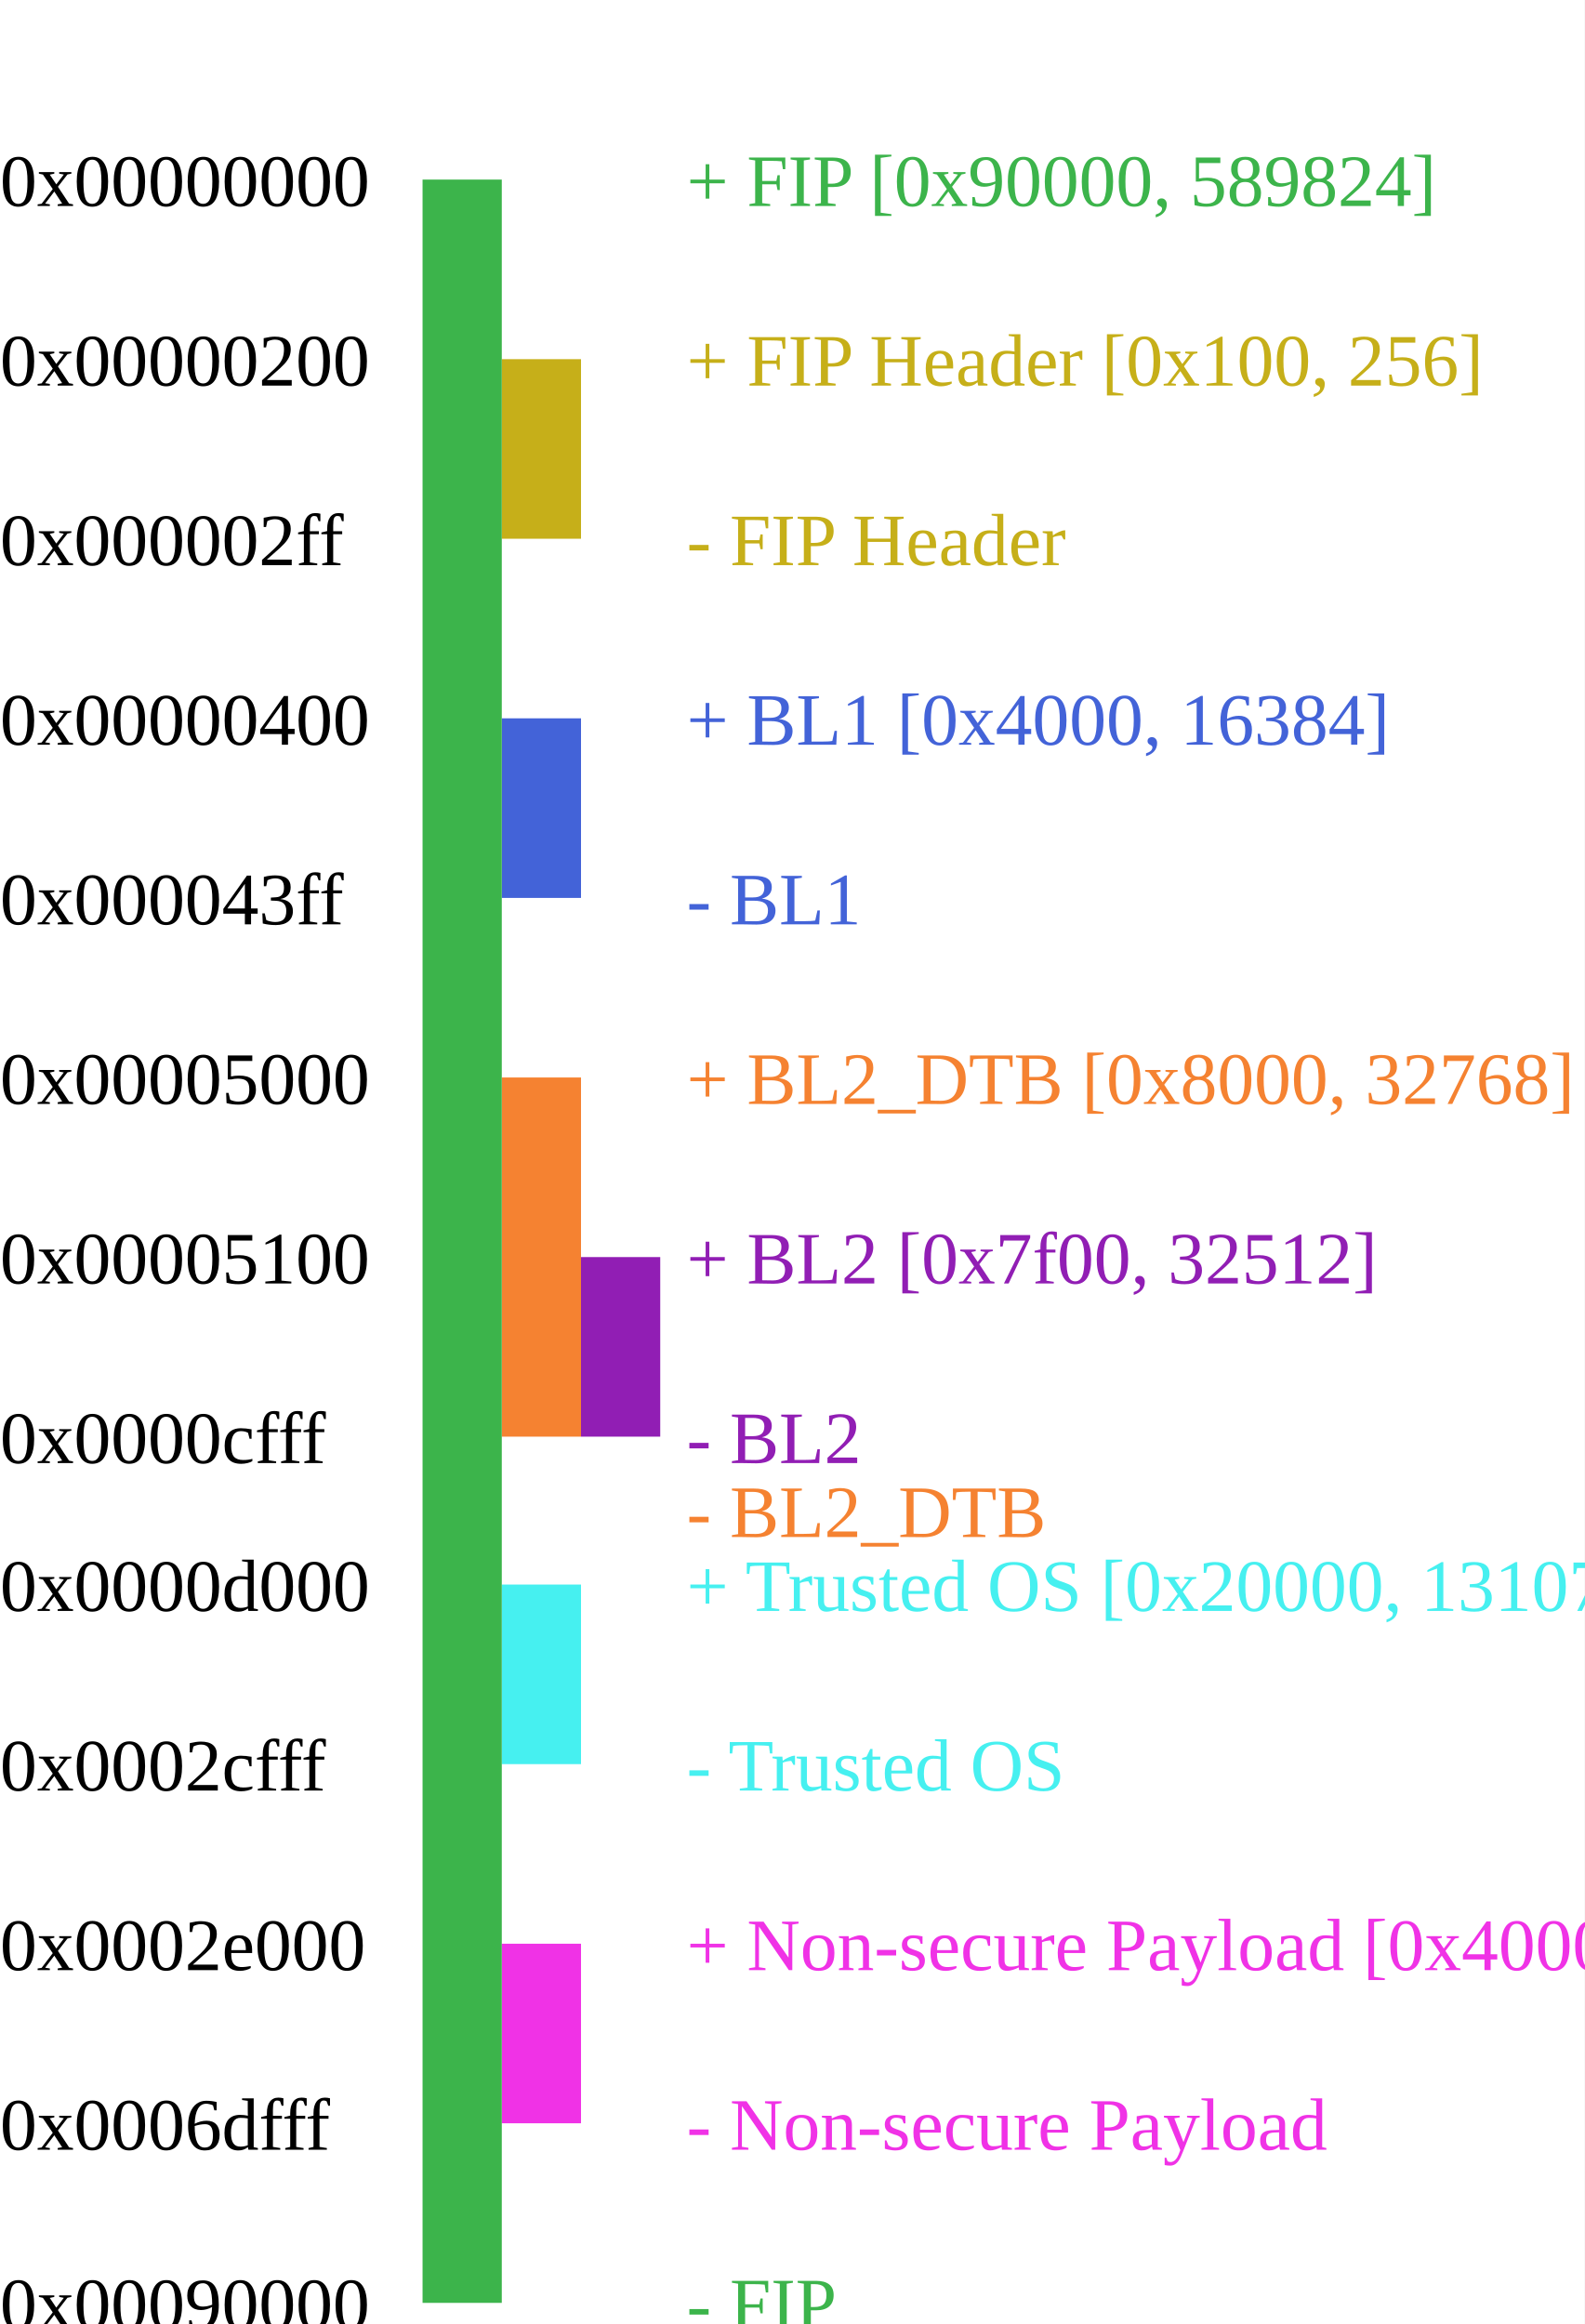
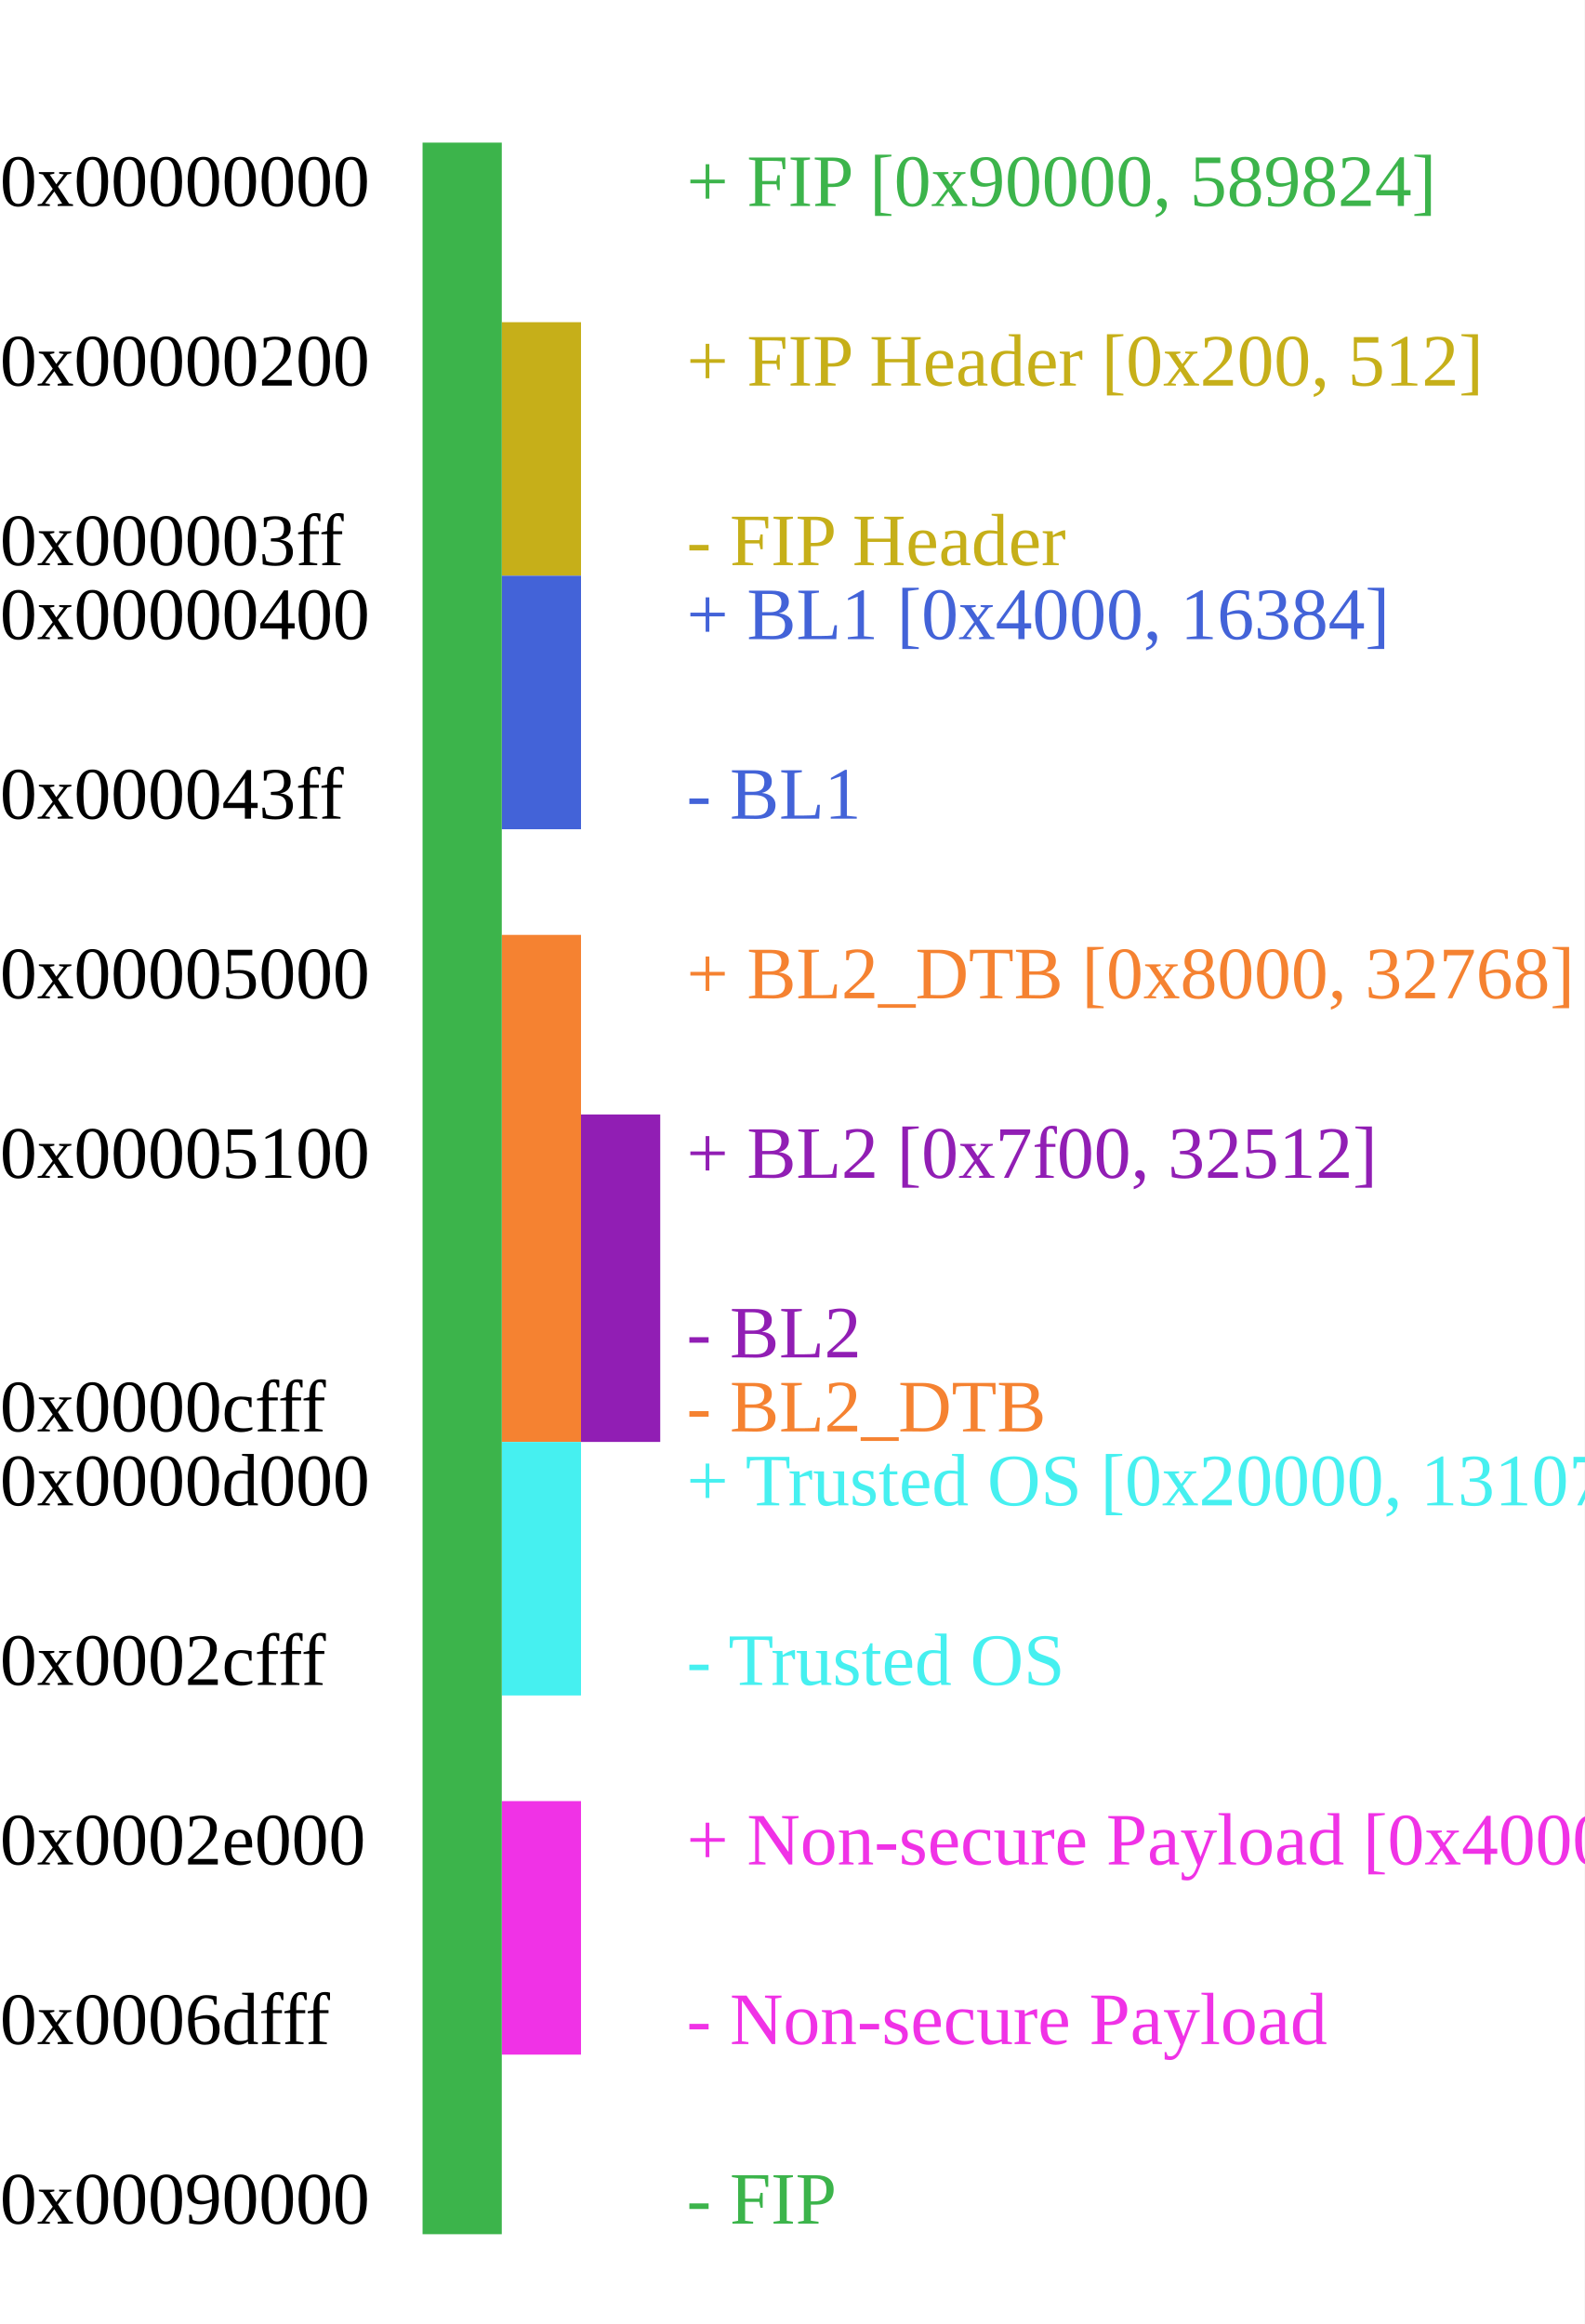
<svg xmlns="http://www.w3.org/2000/svg" viewBox="0 0 300 440.0">
  <rect x="0" y="0" width="300" height="440.0" fill="#ffffff" />
-   <rect x="95" y="68" width="15" height="34" fill="#c6af19" />
-   <rect x="95" y="136" width="15" height="34" fill="#4363d8" />
-   <rect x="110" y="238" width="15" height="34" fill="#911eb4" />
-   <rect x="95" y="204" width="15" height="68" fill="#f58231" />
-   <rect x="95" y="300" width="15" height="34" fill="#46f0f0" />
-   <rect x="95" y="368" width="15" height="34" fill="#f032e6" />
-   <rect x="80" y="34" width="15" height="402" fill="#3cb44b" />
+   <rect x="95" y="61.0" width="15" height="48" fill="#c6af19" />
+   <rect x="95" y="109.0" width="15" height="48" fill="#4363d8" />
+   <rect x="110" y="211.0" width="15" height="62" fill="#911eb4" />
+   <rect x="95" y="177.0" width="15" height="96" fill="#f58231" />
+   <rect x="95" y="273.0" width="15" height="48" fill="#46f0f0" />
+   <rect x="95" y="341.0" width="15" height="48" fill="#f032e6" />
+   <rect x="80" y="27.0" width="15" height="396" fill="#3cb44b" />
  <text font-size="14" fill="#3cb44b" x="130" y="39.0">+ FIP [0x90000, 589824]</text>
-   <text font-size="14" fill="#c6af19" x="130" y="73.0">+ FIP Header [0x100, 256]</text>
+   <text font-size="14" fill="#c6af19" x="130" y="73.0">+ FIP Header [0x200, 512]</text>
  <text font-size="14" fill="#c6af19" x="130" y="107.0">- FIP Header</text>
-   <text font-size="14" fill="#4363d8" x="130" y="141.0">+ BL1 [0x4000, 16384]</text>
-   <text font-size="14" fill="#4363d8" x="130" y="175.0">- BL1</text>
-   <text font-size="14" fill="#f58231" x="130" y="209.0">+ BL2_DTB [0x8000, 32768]</text>
-   <text font-size="14" fill="#911eb4" x="130" y="243.0">+ BL2 [0x7f00, 32512]</text>
-   <text font-size="14" fill="#911eb4" x="130" y="277.0">- BL2</text>
-   <text font-size="14" fill="#f58231" x="130" y="291.0">- BL2_DTB</text>
-   <text font-size="14" fill="#46f0f0" x="130" y="305.0">+ Trusted OS [0x20000, 131072]</text>
-   <text font-size="14" fill="#46f0f0" x="130" y="339.0">- Trusted OS</text>
-   <text font-size="14" fill="#f032e6" x="130" y="373.0">+ Non-secure Payload [0x40000, 262144]</text>
-   <text font-size="14" fill="#f032e6" x="130" y="407.0">- Non-secure Payload</text>
-   <text font-size="14" fill="#3cb44b" x="130" y="441.0">- FIP</text>
+   <text font-size="14" fill="#4363d8" x="130" y="121.0">+ BL1 [0x4000, 16384]</text>
+   <text font-size="14" fill="#4363d8" x="130" y="155.0">- BL1</text>
+   <text font-size="14" fill="#f58231" x="130" y="189.0">+ BL2_DTB [0x8000, 32768]</text>
+   <text font-size="14" fill="#911eb4" x="130" y="223.0">+ BL2 [0x7f00, 32512]</text>
+   <text font-size="14" fill="#911eb4" x="130" y="257.0">- BL2</text>
+   <text font-size="14" fill="#f58231" x="130" y="271.0">- BL2_DTB</text>
+   <text font-size="14" fill="#46f0f0" x="130" y="285.0">+ Trusted OS [0x20000, 131072]</text>
+   <text font-size="14" fill="#46f0f0" x="130" y="319.0">- Trusted OS</text>
+   <text font-size="14" fill="#f032e6" x="130" y="353.0">+ Non-secure Payload [0x40000, 262144]</text>
+   <text font-size="14" fill="#f032e6" x="130" y="387.0">- Non-secure Payload</text>
+   <text font-size="14" fill="#3cb44b" x="130" y="421.0">- FIP</text>
  <text font-size="14" fill="#000000" x="0" y="39.0">0x00000000</text>
  <text font-size="14" fill="#000000" x="0" y="73.0">0x00000200</text>
-   <text font-size="14" fill="#000000" x="0" y="107.0">0x000002ff</text>
-   <text font-size="14" fill="#000000" x="0" y="141.0">0x00000400</text>
-   <text font-size="14" fill="#000000" x="0" y="175.0">0x000043ff</text>
-   <text font-size="14" fill="#000000" x="0" y="209.0">0x00005000</text>
-   <text font-size="14" fill="#000000" x="0" y="243.0">0x00005100</text>
-   <text font-size="14" fill="#000000" x="0" y="277.0">0x0000cfff</text>
-   <text font-size="14" fill="#000000" x="0" y="305.0">0x0000d000</text>
-   <text font-size="14" fill="#000000" x="0" y="339.0">0x0002cfff</text>
-   <text font-size="14" fill="#000000" x="0" y="373.0">0x0002e000</text>
-   <text font-size="14" fill="#000000" x="0" y="407.0">0x0006dfff</text>
-   <text font-size="14" fill="#000000" x="0" y="441.0">0x00090000</text>
+   <text font-size="14" fill="#000000" x="0" y="107.0">0x000003ff</text>
+   <text font-size="14" fill="#000000" x="0" y="121.0">0x00000400</text>
+   <text font-size="14" fill="#000000" x="0" y="155.0">0x000043ff</text>
+   <text font-size="14" fill="#000000" x="0" y="189.0">0x00005000</text>
+   <text font-size="14" fill="#000000" x="0" y="223.0">0x00005100</text>
+   <text font-size="14" fill="#000000" x="0" y="271.0">0x0000cfff</text>
+   <text font-size="14" fill="#000000" x="0" y="285.0">0x0000d000</text>
+   <text font-size="14" fill="#000000" x="0" y="319.0">0x0002cfff</text>
+   <text font-size="14" fill="#000000" x="0" y="353.0">0x0002e000</text>
+   <text font-size="14" fill="#000000" x="0" y="387.0">0x0006dfff</text>
+   <text font-size="14" fill="#000000" x="0" y="421.0">0x00090000</text>
</svg>
